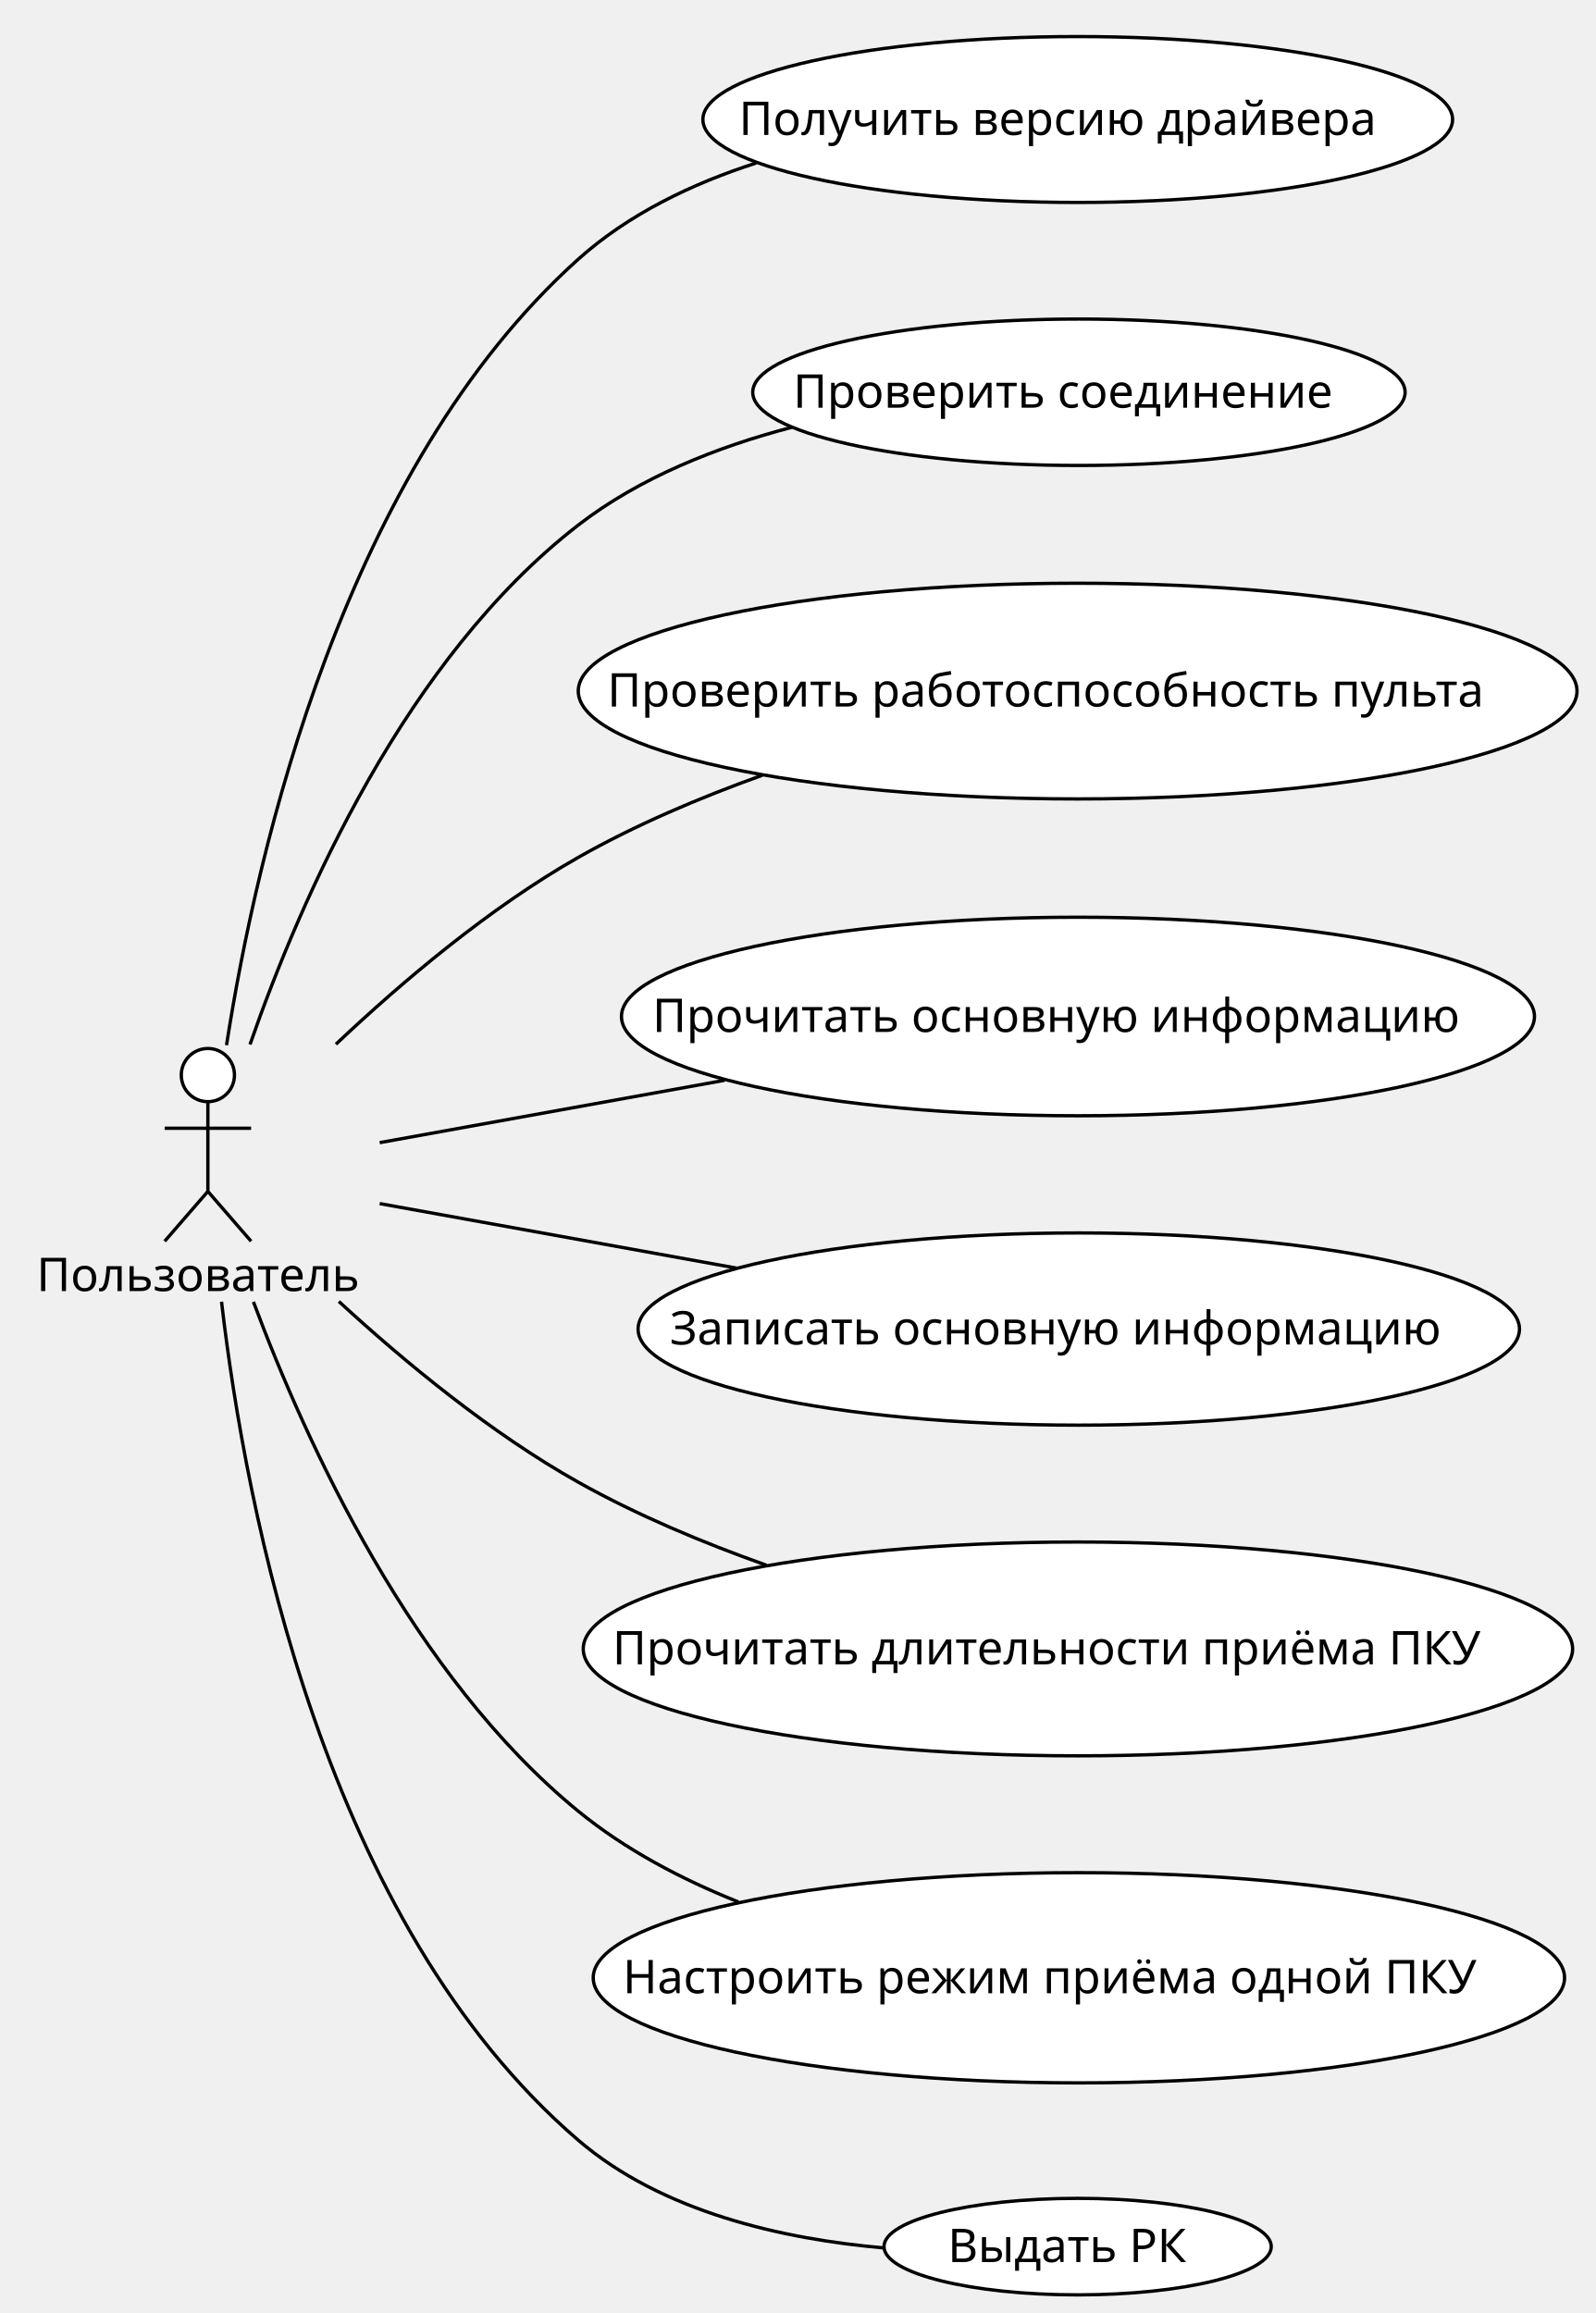
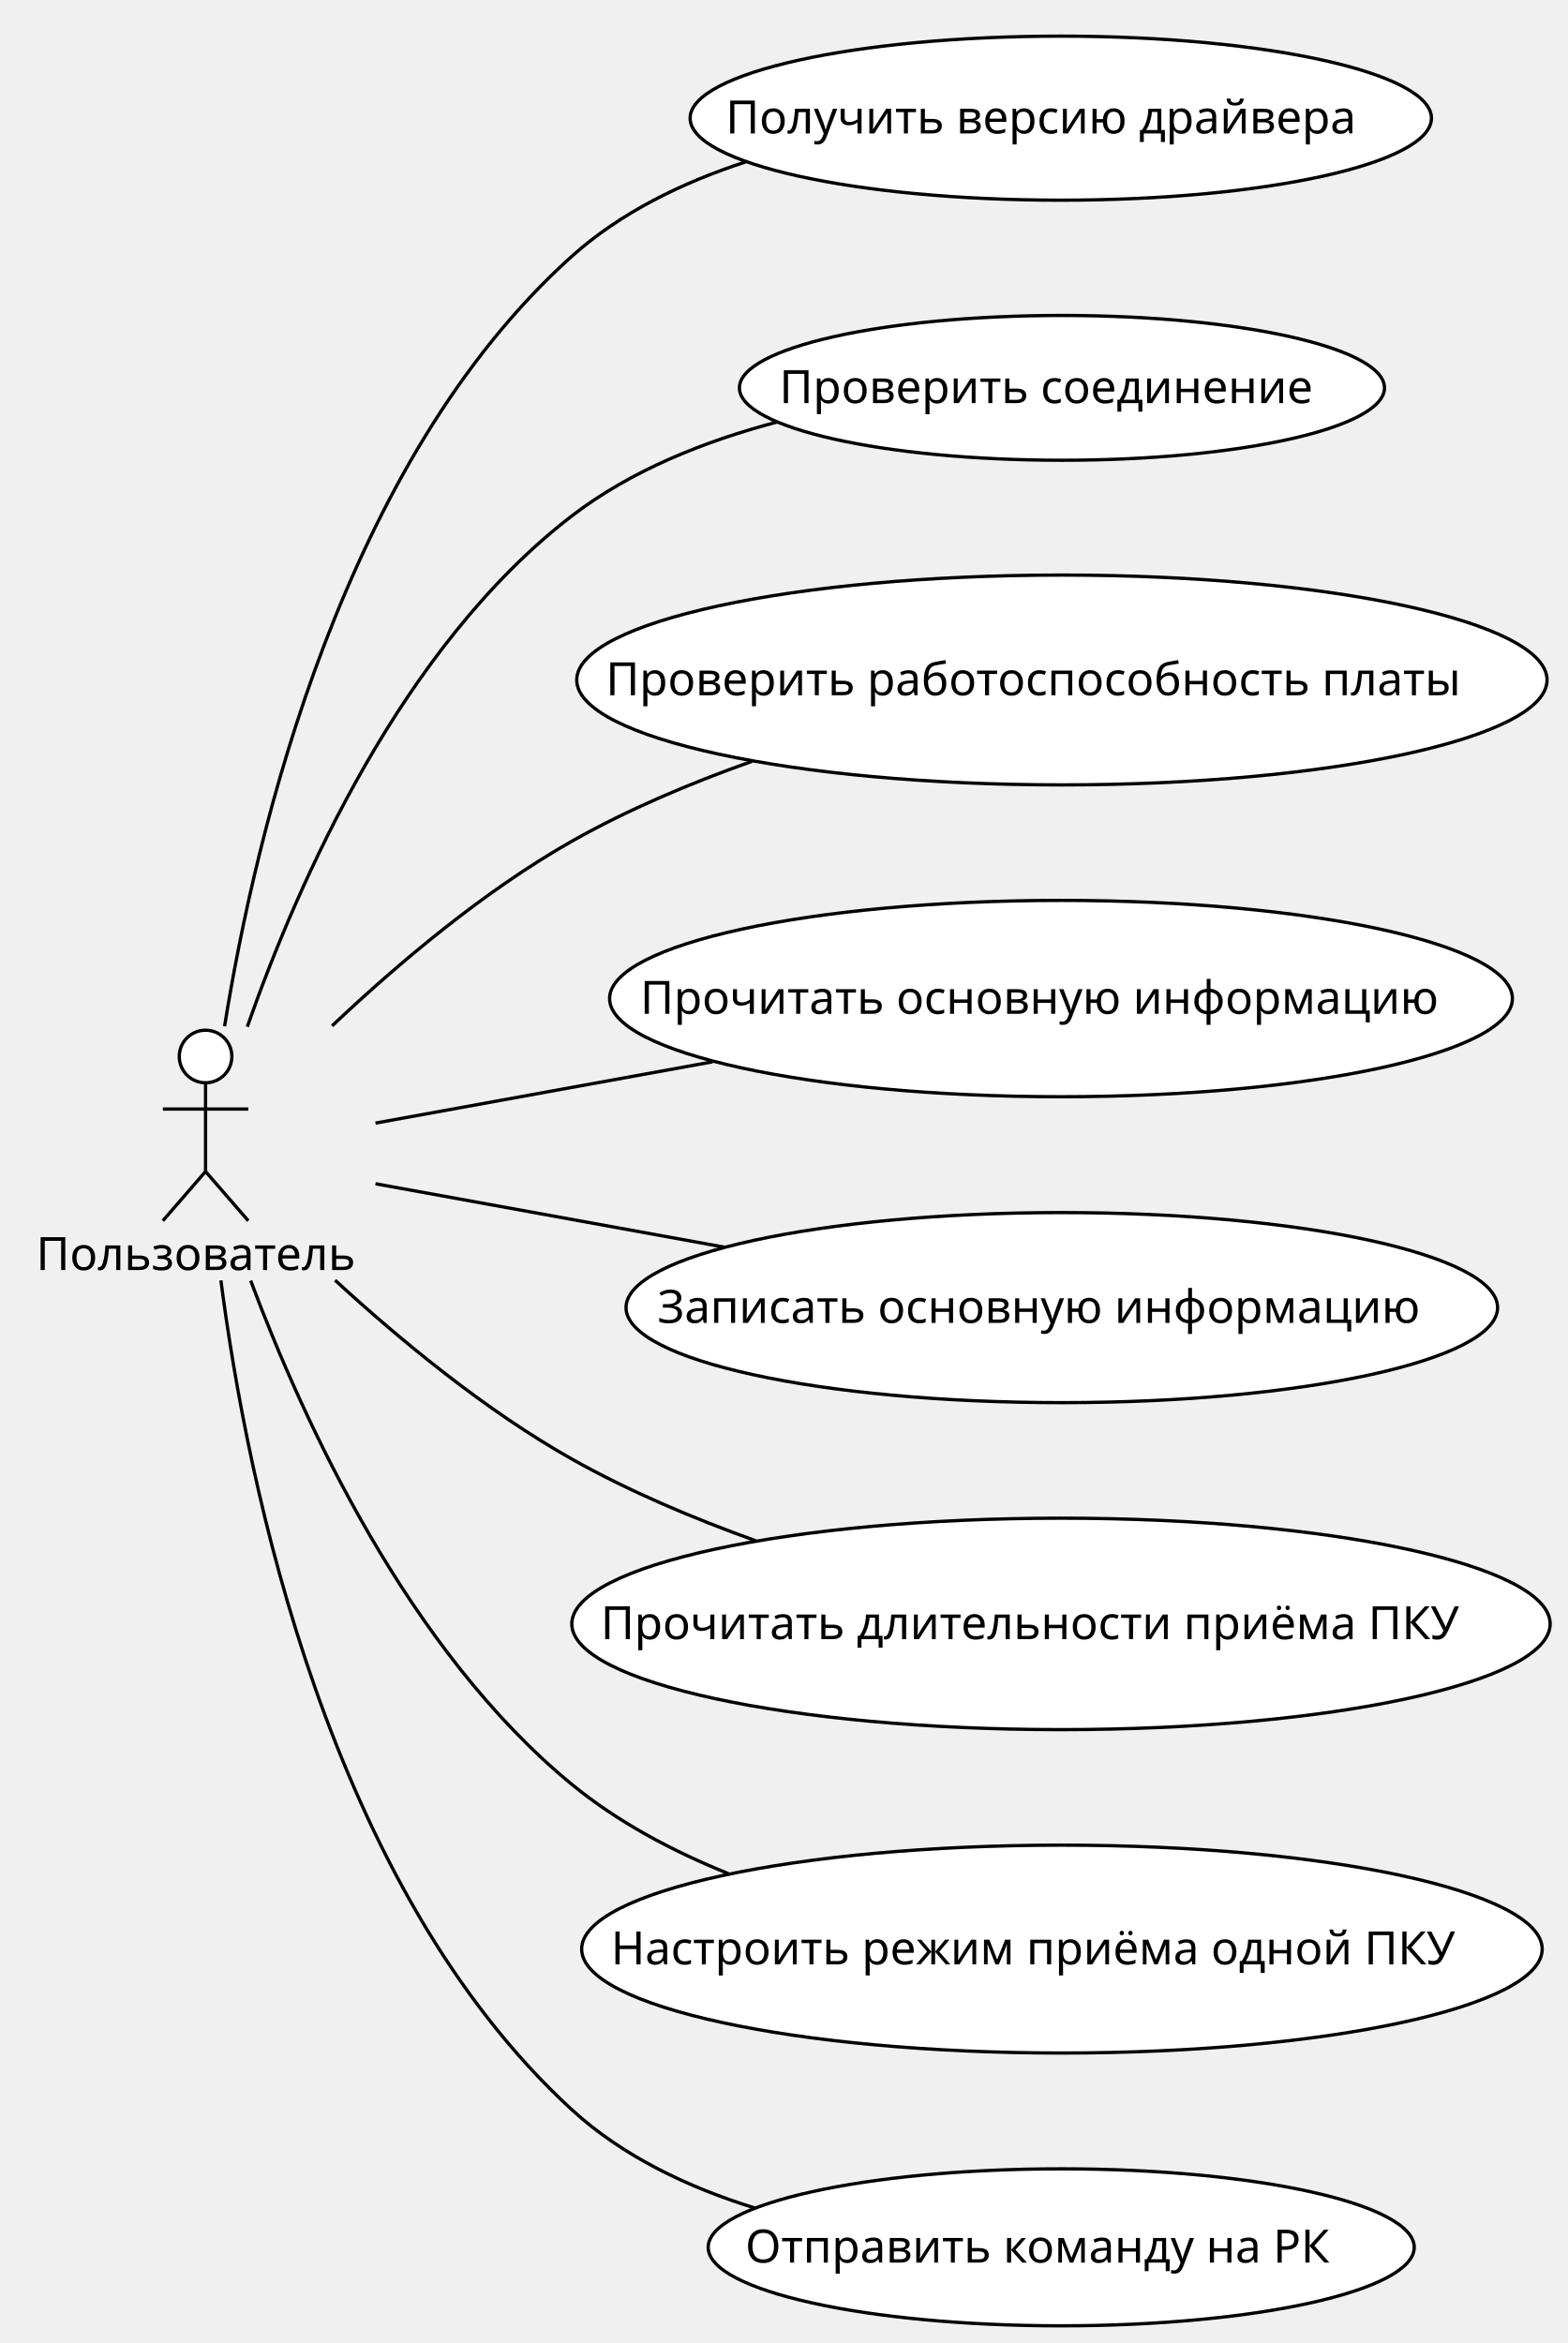
- <svg xmlns="http://www.w3.org/2000/svg" contentStyleType="text/css" data-diagram-type="DESCRIPTION" height="696px" preserveAspectRatio="none" style="width:480px;height:696px;background:#FFFFFF;" version="1.1" viewBox="0 0 480 696" width="480px" zoomAndPan="magnify">
+ <svg xmlns="http://www.w3.org/2000/svg" contentStyleType="text/css" data-diagram-type="DESCRIPTION" height="713px" preserveAspectRatio="none" style="width:477px;height:713px;background:#FFFFFF;" version="1.1" viewBox="0 0 477 713" width="477px" zoomAndPan="magnify">
  <defs />
  <g>
    <g class="entity" data-entity="user" data-source-line="6" data-uid="ent0002" id="entity_user">
-       <ellipse cx="62.55" cy="323.5" fill="#FFFFFF" rx="8" ry="8" style="stroke:#000000;stroke-width:1;" />
-       <path d="M62.55,331.5 L62.55,358.5 M49.55,339.5 L75.55,339.5 M62.55,358.5 L49.55,373.5 M62.55,358.5 L75.55,373.5" fill="none" style="stroke:#000000;stroke-width:1;" />
-       <text fill="#000000" font-family="Verdana" font-size="14" lengthAdjust="spacing" textLength="103.1" x="11" y="388.495">Пользователь</text>
+       <ellipse cx="62.55" cy="321.5" fill="#FFFFFF" rx="8" ry="8" style="stroke:#000000;stroke-width:1;" />
+       <path d="M62.55,329.5 L62.55,356.5 M49.55,337.5 L75.55,337.5 M62.55,356.5 L49.55,371.5 M62.55,356.5 L75.55,371.5" fill="none" style="stroke:#000000;stroke-width:1;" />
+       <text fill="#000000" font-family="Verdana" font-size="14" lengthAdjust="spacing" textLength="103.1" x="11" y="386.495">Пользователь</text>
    </g>
    <g class="entity" data-entity="get_version" data-source-line="8" data-uid="ent0003" id="entity_get_version">
-       <ellipse cx="324.294" cy="35.959" fill="#FFFFFF" rx="112.794" ry="24.959" style="stroke:#000000;stroke-width:1;" />
-       <text fill="#000000" font-family="Verdana" font-size="14" lengthAdjust="spacing" textLength="203.909" x="222.339" y="40.607">Получить версию драйвера</text>
+       <ellipse cx="322.794" cy="35.959" fill="#FFFFFF" rx="112.794" ry="24.959" style="stroke:#000000;stroke-width:1;" />
+       <text fill="#000000" font-family="Verdana" font-size="14" lengthAdjust="spacing" textLength="203.909" x="220.839" y="40.607">Получить версию драйвера</text>
    </g>
    <g class="entity" data-entity="check_connection" data-source-line="9" data-uid="ent0004" id="entity_check_connection">
-       <ellipse cx="324.65" cy="118.03" fill="#FFFFFF" rx="98.15" ry="22.03" style="stroke:#000000;stroke-width:1;" />
-       <text fill="#000000" font-family="Verdana" font-size="14" lengthAdjust="spacing" textLength="171.972" x="238.664" y="122.678">Проверить соединение</text>
+       <ellipse cx="323.15" cy="118.03" fill="#FFFFFF" rx="98.15" ry="22.03" style="stroke:#000000;stroke-width:1;" />
+       <text fill="#000000" font-family="Verdana" font-size="14" lengthAdjust="spacing" textLength="171.972" x="237.164" y="122.678">Проверить соединение</text>
    </g>
    <g class="entity" data-entity="get_hardware_status" data-source-line="10" data-uid="ent0005" id="entity_get_hardware_status">
-       <ellipse cx="324.262" cy="207.952" fill="#FFFFFF" rx="150.262" ry="32.453" style="stroke:#000000;stroke-width:1;" />
-       <text fill="#000000" font-family="Verdana" font-size="14" lengthAdjust="spacing" textLength="283.028" x="182.748" y="212.601">Проверить работоспособность пульта</text>
+       <ellipse cx="323.13" cy="206.926" fill="#FFFFFF" rx="147.63" ry="31.926" style="stroke:#000000;stroke-width:1;" />
+       <text fill="#000000" font-family="Verdana" font-size="14" lengthAdjust="spacing" textLength="277.546" x="184.357" y="211.575">Проверить работоспособность платы</text>
    </g>
    <g class="entity" data-entity="read_main_info" data-source-line="12" data-uid="ent0006" id="entity_read_main_info">
-       <ellipse cx="324.363" cy="305.873" fill="#FFFFFF" rx="137.363" ry="29.873" style="stroke:#000000;stroke-width:1;" />
-       <text fill="#000000" font-family="Verdana" font-size="14" lengthAdjust="spacing" textLength="256.074" x="196.326" y="310.521">Прочитать основную информацию</text>
+       <ellipse cx="322.863" cy="303.873" fill="#FFFFFF" rx="137.363" ry="29.873" style="stroke:#000000;stroke-width:1;" />
+       <text fill="#000000" font-family="Verdana" font-size="14" lengthAdjust="spacing" textLength="256.074" x="194.826" y="308.521">Прочитать основную информацию</text>
    </g>
    <g class="entity" data-entity="write_main_info" data-source-line="13" data-uid="ent0007" id="entity_write_main_info">
-       <ellipse cx="324.607" cy="399.921" fill="#FFFFFF" rx="132.607" ry="28.921" style="stroke:#000000;stroke-width:1;" />
-       <text fill="#000000" font-family="Verdana" font-size="14" lengthAdjust="spacing" textLength="246.073" x="201.57" y="404.57">Записать основную информацию</text>
+       <ellipse cx="323.107" cy="397.921" fill="#FFFFFF" rx="132.607" ry="28.921" style="stroke:#000000;stroke-width:1;" />
+       <text fill="#000000" font-family="Verdana" font-size="14" lengthAdjust="spacing" textLength="246.073" x="200.07" y="402.57">Записать основную информацию</text>
    </g>
    <g class="entity" data-entity="read_pku" data-source-line="15" data-uid="ent0008" id="entity_read_pku">
-       <ellipse cx="324.354" cy="496.171" fill="#FFFFFF" rx="148.854" ry="32.171" style="stroke:#000000;stroke-width:1;" />
-       <text fill="#000000" font-family="Verdana" font-size="14" lengthAdjust="spacing" textLength="280.096" x="184.306" y="500.819">Прочитать длительности приёма ПКУ</text>
+       <ellipse cx="322.854" cy="494.171" fill="#FFFFFF" rx="148.854" ry="32.171" style="stroke:#000000;stroke-width:1;" />
+       <text fill="#000000" font-family="Verdana" font-size="14" lengthAdjust="spacing" textLength="280.096" x="182.806" y="498.819">Прочитать длительности приёма ПКУ</text>
    </g>
    <g class="entity" data-entity="set_pku_mode" data-source-line="16" data-uid="ent0009" id="entity_set_pku_mode">
-       <ellipse cx="324.642" cy="595.128" fill="#FFFFFF" rx="146.142" ry="31.628" style="stroke:#000000;stroke-width:1;" />
-       <text fill="#000000" font-family="Verdana" font-size="14" lengthAdjust="spacing" textLength="274.442" x="187.421" y="599.777">Настроить режим приёма одной ПКУ</text>
+       <ellipse cx="323.142" cy="593.128" fill="#FFFFFF" rx="146.142" ry="31.628" style="stroke:#000000;stroke-width:1;" />
+       <text fill="#000000" font-family="Verdana" font-size="14" lengthAdjust="spacing" textLength="274.442" x="185.921" y="597.777">Настроить режим приёма одной ПКУ</text>
    </g>
    <g class="entity" data-entity="send_rk_by_index" data-source-line="18" data-uid="ent0010" id="entity_send_rk_by_index">
-       <ellipse cx="324.264" cy="676.024" fill="#FFFFFF" rx="58.264" ry="14.524" style="stroke:#000000;stroke-width:1;" />
-       <text fill="#000000" font-family="Verdana" font-size="14" lengthAdjust="spacing" textLength="78.155" x="285.187" y="680.672">Выдать РК</text>
+       <ellipse cx="322.923" cy="683.885" fill="#FFFFFF" rx="107.424" ry="23.885" style="stroke:#000000;stroke-width:1;" />
+       <text fill="#000000" font-family="Verdana" font-size="14" lengthAdjust="spacing" textLength="192.295" x="226.776" y="688.533">Отправить команду на РК</text>
    </g>
    <g class="link" data-entity-1="user" data-entity-2="get_version" data-source-line="20" data-uid="lnk11" id="link_user_get_version">
-       <path d="M68.16,314.5 C77.42,255.01 103.73,141.05 174,78 C189.05,64.5 208.11,55.3 227.55,49.05" fill="none" id="user-get_version" style="stroke:#000000;stroke-width:1;" />
+       <path d="M68.34,312.31 C77.82,253.14 104.36,140.49 174,78 C188.91,64.62 207.79,55.48 227.02,49.23" fill="none" id="user-get_version" style="stroke:#000000;stroke-width:1;" />
    </g>
    <g class="link" data-entity-1="user" data-entity-2="check_connection" data-source-line="21" data-uid="lnk12" id="link_user_check_connection">
-       <path d="M75.23,314.29 C90.67,269.9 122.14,198.11 174,158 C192.49,143.7 215.68,134.5 238.24,128.58" fill="none" id="user-check_connection" style="stroke:#000000;stroke-width:1;" />
+       <path d="M75.25,312.45 C90.73,268.26 122.22,196.8 174,157 C192.01,143.15 214.5,134.21 236.47,128.43" fill="none" id="user-check_connection" style="stroke:#000000;stroke-width:1;" />
    </g>
    <g class="link" data-entity-1="user" data-entity-2="get_hardware_status" data-source-line="22" data-uid="lnk13" id="link_user_get_hardware_status">
-       <path d="M101.07,314.22 C121.24,295.17 147.38,273.12 174,258 C191.14,248.27 210.46,240.06 229.38,233.28" fill="none" id="user-get_hardware_status" style="stroke:#000000;stroke-width:1;" />
+       <path d="M101.05,312.18 C121.21,293.12 147.36,271.08 174,256 C190.96,246.4 210.09,238.33 228.82,231.68" fill="none" id="user-get_hardware_status" style="stroke:#000000;stroke-width:1;" />
    </g>
    <g class="link" data-entity-1="user" data-entity-2="read_main_info" data-source-line="23" data-uid="lnk14" id="link_user_read_main_info">
-       <path d="M114.25,343.83 C143.8,338.48 182.2,331.54 218.02,325.07" fill="none" id="user-read_main_info" style="stroke:#000000;stroke-width:1;" />
+       <path d="M114.26,341.77 C143.52,336.45 181.42,329.56 216.82,323.12" fill="none" id="user-read_main_info" style="stroke:#000000;stroke-width:1;" />
    </g>
    <g class="link" data-entity-1="user" data-entity-2="write_main_info" data-source-line="24" data-uid="lnk15" id="link_user_write_main_info">
-       <path d="M114.25,362.17 C144.84,367.7 184.9,374.94 221.77,381.61" fill="none" id="user-write_main_info" style="stroke:#000000;stroke-width:1;" />
+       <path d="M114.26,360.23 C144.55,365.74 184.1,372.93 220.55,379.55" fill="none" id="user-write_main_info" style="stroke:#000000;stroke-width:1;" />
    </g>
    <g class="link" data-entity-1="user" data-entity-2="read_pku" data-source-line="25" data-uid="lnk16" id="link_user_read_pku">
-       <path d="M101.96,391.62 C122.05,410.1 147.87,431.34 174,446 C191.54,455.84 211.34,464.15 230.64,471" fill="none" id="user-read_pku" style="stroke:#000000;stroke-width:1;" />
+       <path d="M101.97,389.59 C122.08,408.06 147.89,429.3 174,444 C191.37,453.78 210.97,462.06 230.08,468.91" fill="none" id="user-read_pku" style="stroke:#000000;stroke-width:1;" />
    </g>
    <g class="link" data-entity-1="user" data-entity-2="set_pku_mode" data-source-line="26" data-uid="lnk17" id="link_user_set_pku_mode">
-       <path d="M76.26,391.74 C92.41,435.02 124.29,504.33 174,545 C188.09,556.52 204.94,565.43 222.18,572.31" fill="none" id="user-set_pku_mode" style="stroke:#000000;stroke-width:1;" />
+       <path d="M76.28,389.71 C92.45,432.96 124.35,502.26 174,543 C187.94,554.44 204.63,563.31 221.69,570.18" fill="none" id="user-set_pku_mode" style="stroke:#000000;stroke-width:1;" />
    </g>
    <g class="link" data-entity-1="user" data-entity-2="send_rk_by_index" data-source-line="27" data-uid="lnk18" id="link_user_send_rk_by_index">
-       <path d="M66.66,391.69 C73.96,454.58 97.73,578.53 174,644 C199.17,665.61 235.41,673.75 265.9,676.41" fill="none" id="user-send_rk_by_index" style="stroke:#000000;stroke-width:1;" />
+       <path d="M67.22,389.64 C75.29,451.89 100.12,574.24 174,642 C189.55,656.26 209.6,665.72 229.88,671.98" fill="none" id="user-send_rk_by_index" style="stroke:#000000;stroke-width:1;" />
    </g>
  </g>
</svg>
